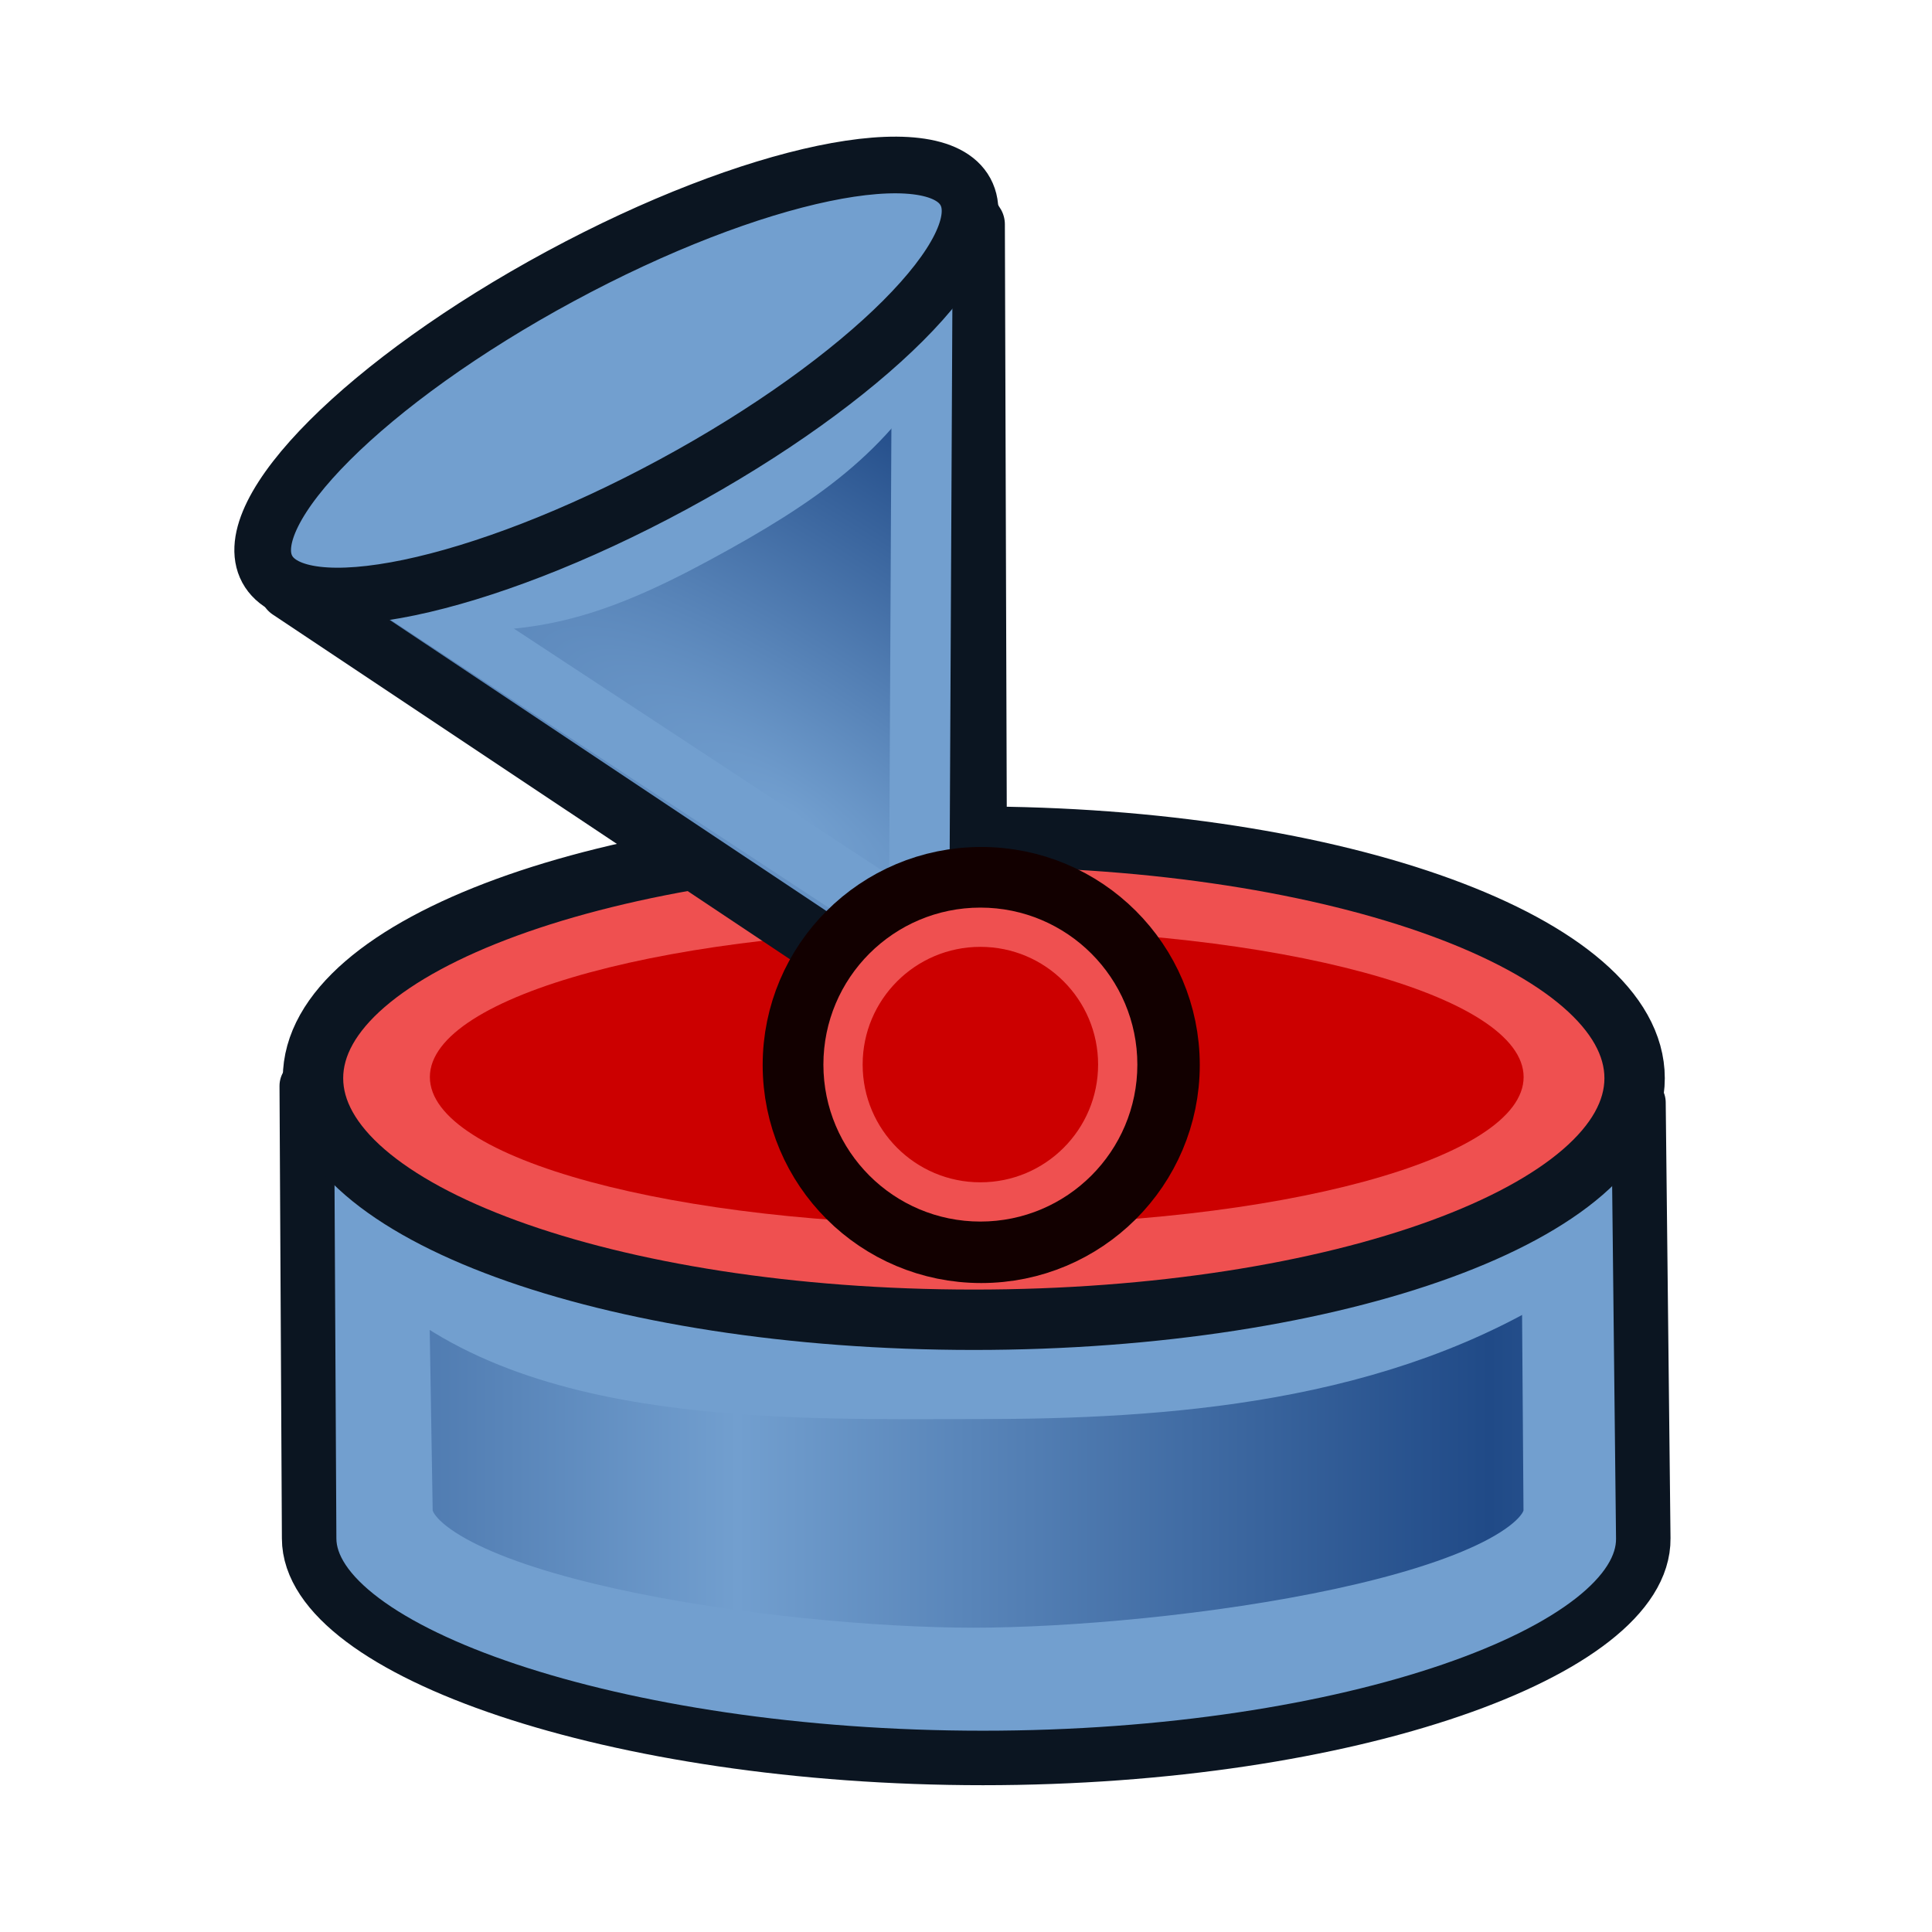
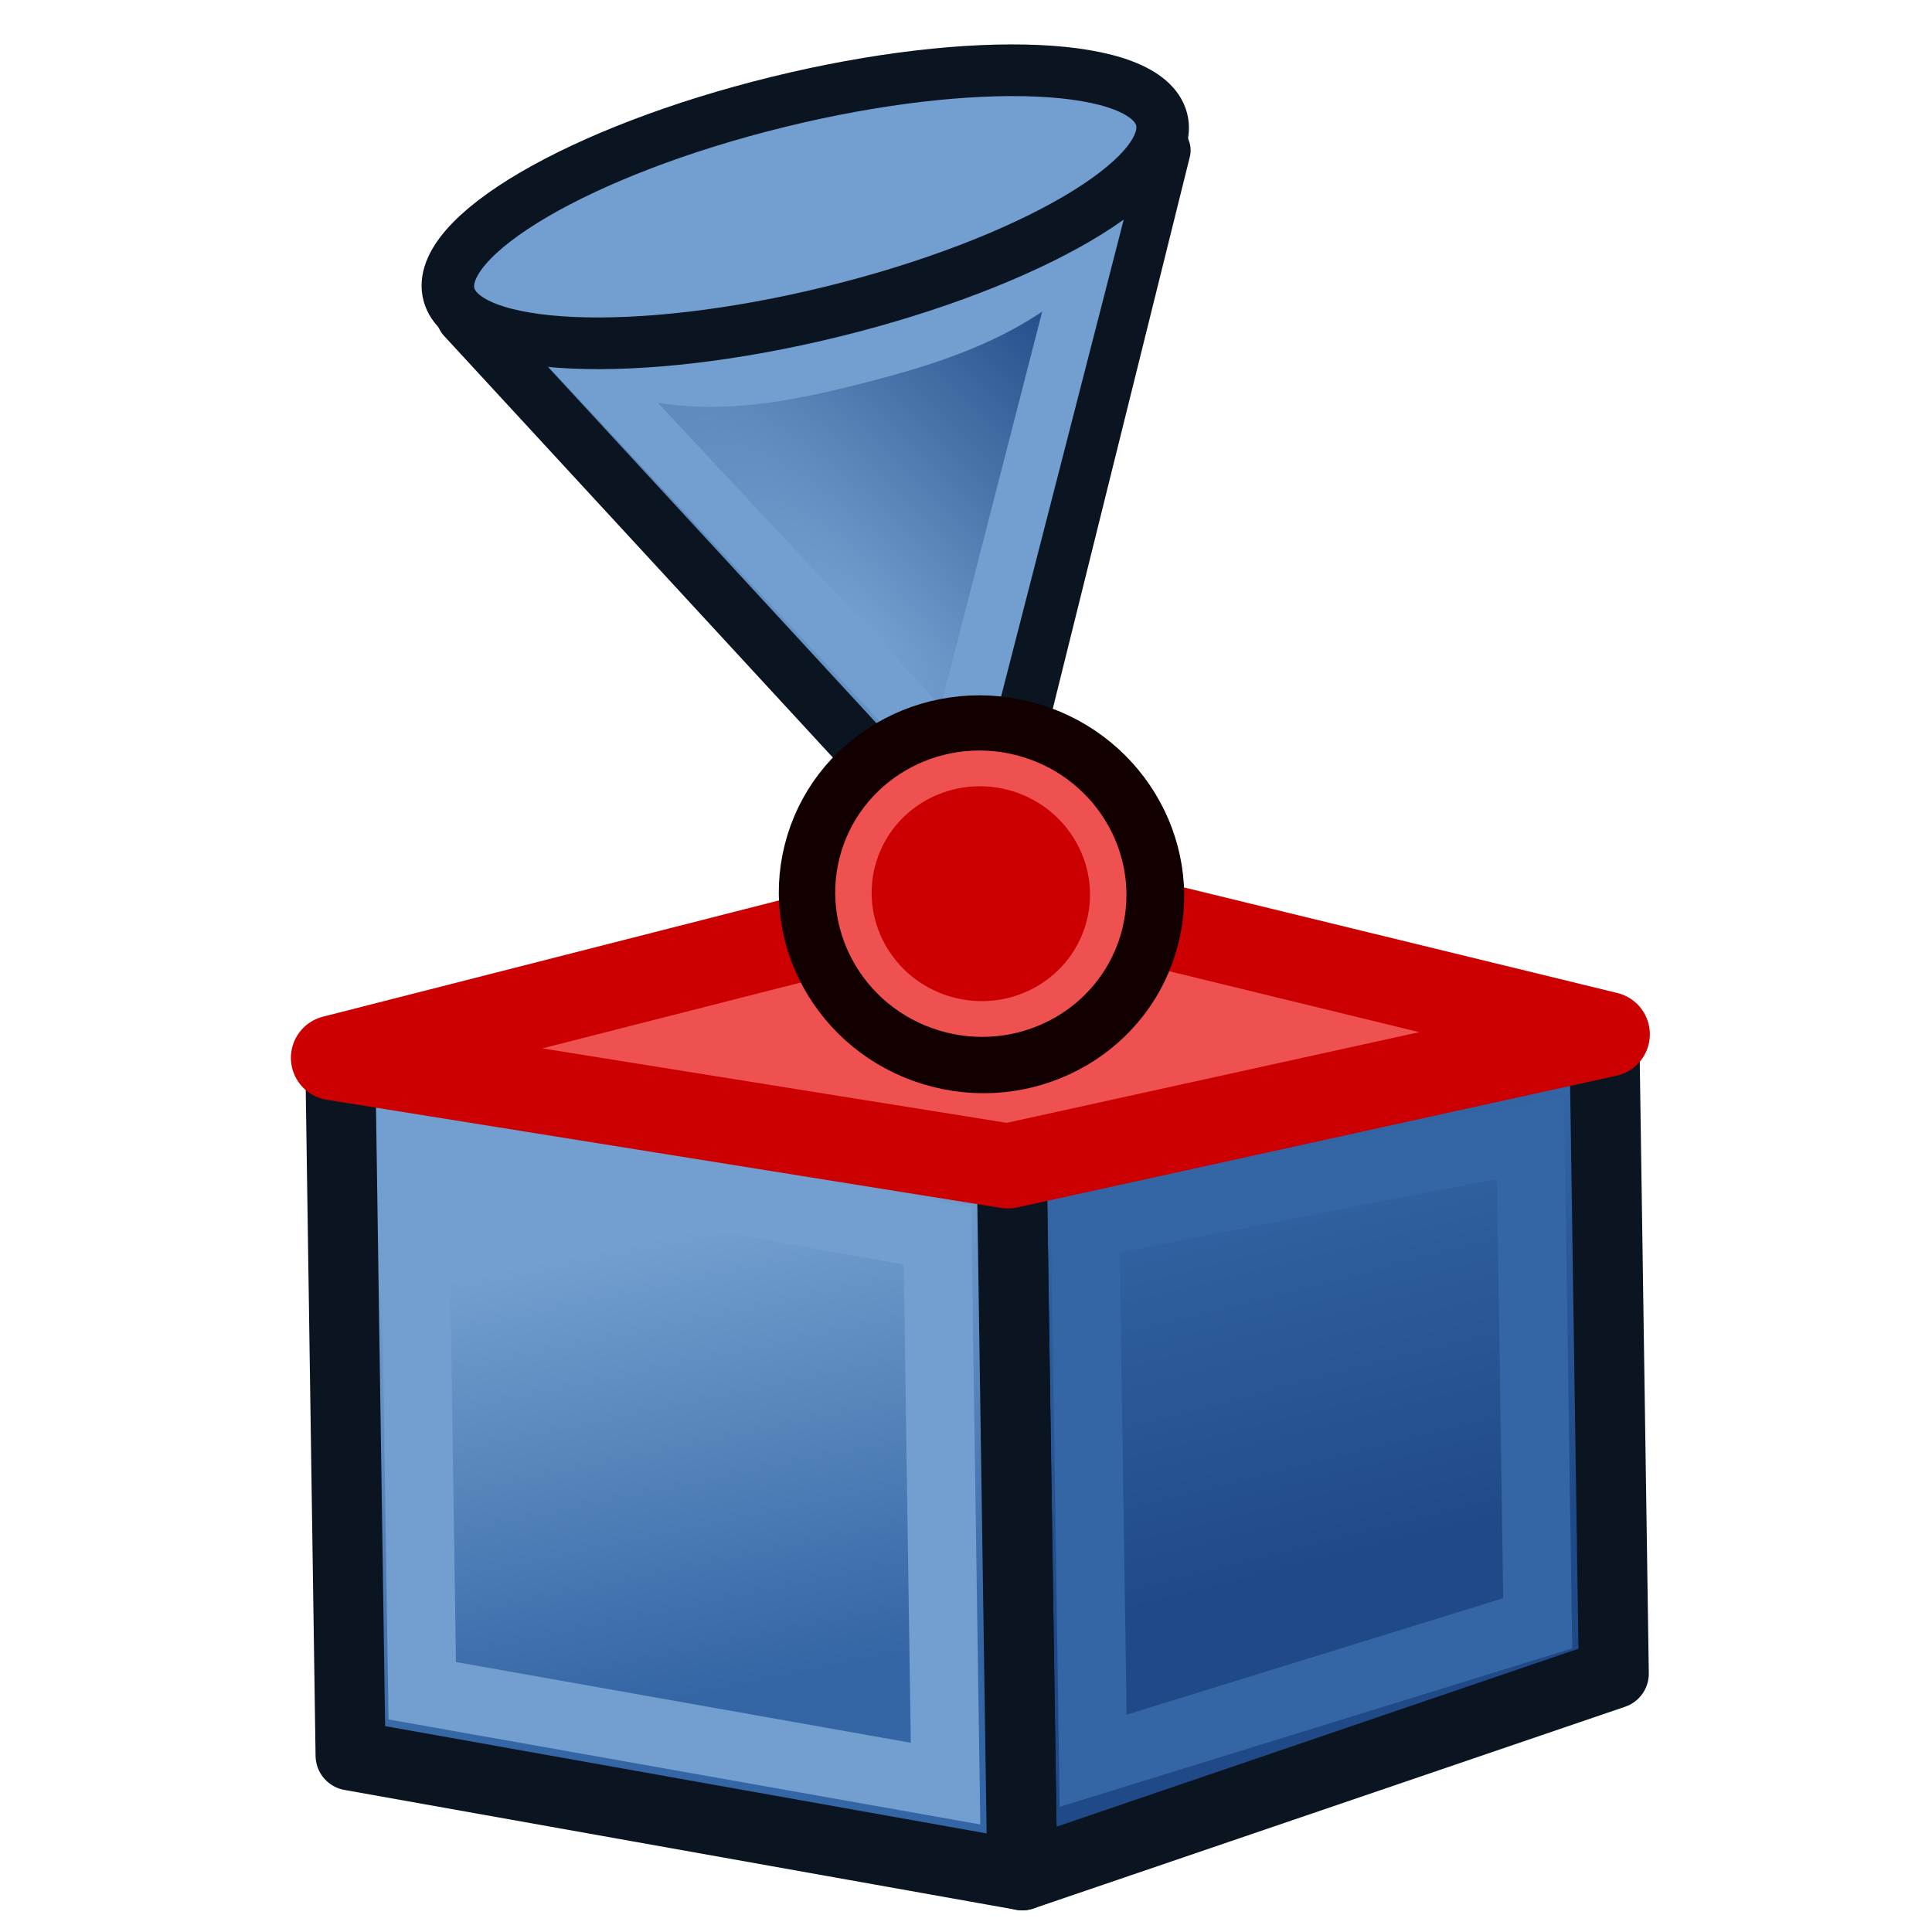
- <svg xmlns="http://www.w3.org/2000/svg" xmlns:xlink="http://www.w3.org/1999/xlink" width="64px" height="64px" id="svg2980" version="1.1">
+ <svg xmlns="http://www.w3.org/2000/svg" xmlns:xlink="http://www.w3.org/1999/xlink" width="68.267" height="68.267" id="svg2980" version="1.1">
  <defs id="defs2982">
    <linearGradient id="linearGradient3864">
      <stop id="stop3866" offset="0" style="stop-color:#71b2f8;stop-opacity:1;" />
      <stop id="stop3868" offset="1" style="stop-color:#002795;stop-opacity:1;" />
    </linearGradient>
    <linearGradient id="linearGradient3377">
      <stop id="stop3379" offset="0" style="stop-color:#faff2b;stop-opacity:1;" />
      <stop id="stop3381" offset="1" style="stop-color:#ffaa00;stop-opacity:1;" />
    </linearGradient>
    <radialGradient xlink:href="#linearGradient3377" id="radialGradient3701" gradientUnits="userSpaceOnUse" cx="84.883" cy="77.043" fx="84.883" fy="77.043" r="19.467" gradientTransform="matrix(2.849242,1.258512,-0.4040415,0.9147407,-125.8413,-100.258)" />
    <linearGradient id="linearGradient3007">
      <stop id="stop3009" offset="0" style="stop-color:#faff2b;stop-opacity:1;" />
      <stop id="stop3011" offset="1" style="stop-color:#ffaa00;stop-opacity:1;" />
    </linearGradient>
    <linearGradient id="linearGradient3377-6">
      <stop id="stop3379-2" offset="0" style="stop-color:#00afff;stop-opacity:1;" />
      <stop id="stop3381-4" offset="1" style="stop-color:#0034ff;stop-opacity:1;" />
    </linearGradient>
    <radialGradient r="19.467" fy="77.043" fx="84.883" cy="77.043" cx="84.883" gradientTransform="matrix(2.849242,1.258512,-0.4040415,0.9147407,-125.8413,-100.258)" gradientUnits="userSpaceOnUse" id="radialGradient3017-8" xlink:href="#linearGradient3377-6" />
    <linearGradient id="linearGradient3835">
      <stop id="stop3837" offset="0" style="stop-color:#faff2b;stop-opacity:1;" />
      <stop id="stop3839" offset="1" style="stop-color:#ffaa00;stop-opacity:1;" />
    </linearGradient>
    <linearGradient id="linearGradient3377-2">
      <stop id="stop3379-7" offset="0" style="stop-color:#faff2b;stop-opacity:1;" />
      <stop id="stop3381-8" offset="1" style="stop-color:#ffaa00;stop-opacity:1;" />
    </linearGradient>
    <radialGradient r="19.467" fy="77.043" fx="84.883" cy="77.043" cx="84.883" gradientTransform="matrix(2.849242,1.258512,-0.4040415,0.9147407,-125.8413,-100.258)" gradientUnits="userSpaceOnUse" id="radialGradient3017-6" xlink:href="#linearGradient3377-2" />
    <linearGradient id="linearGradient3835-1">
      <stop id="stop3837-0" offset="0" style="stop-color:#faff2b;stop-opacity:1;" />
      <stop id="stop3839-9" offset="1" style="stop-color:#ffaa00;stop-opacity:1;" />
    </linearGradient>
    <radialGradient xlink:href="#linearGradient4032" id="radialGradient4112" gradientUnits="userSpaceOnUse" gradientTransform="matrix(-0.1915761,0.4662146,-1.136416,-0.419043,156.5648,24.07671)" cx="86.837" cy="90.601" fx="86.837" fy="90.601" r="19.467" />
    <linearGradient id="linearGradient4032">
      <stop style="stop-color:#71b2f8;stop-opacity:1;" offset="0" id="stop4034" />
      <stop style="stop-color:#002795;stop-opacity:1;" offset="1" id="stop4036" />
    </linearGradient>
    <radialGradient xlink:href="#linearGradient4032" id="radialGradient4114" gradientUnits="userSpaceOnUse" gradientTransform="matrix(0.1903683,-0.6138636,1.99853,-0.190928,-47.1332,165.4556)" cx="113.502" cy="65.849" fx="113.502" fy="65.849" r="19.467" />
    <linearGradient id="linearGradient3171">
      <stop style="stop-color:#71b2f8;stop-opacity:1;" offset="0" id="stop3173" />
      <stop style="stop-color:#002795;stop-opacity:1;" offset="1" id="stop3175" />
    </linearGradient>
    <radialGradient r="19.467" fy="65.849" fx="113.502" cy="65.849" cx="113.502" gradientTransform="matrix(0.1903683,-0.6138636,1.99853,-0.190928,-47.1332,165.4556)" gradientUnits="userSpaceOnUse" id="radialGradient3180" xlink:href="#linearGradient4032" />
    <radialGradient xlink:href="#linearGradient4032-7" id="radialGradient4112-9" gradientUnits="userSpaceOnUse" gradientTransform="matrix(-0.1915761,0.4662146,-1.136416,-0.419043,162.9924,26.56694)" cx="86.837" cy="90.601" fx="86.837" fy="90.601" r="19.467" />
    <linearGradient id="linearGradient4032-7">
      <stop style="stop-color:#71b2f8;stop-opacity:1;" offset="0" id="stop4034-3" />
      <stop style="stop-color:#002795;stop-opacity:1;" offset="1" id="stop4036-6" />
    </linearGradient>
    <radialGradient xlink:href="#linearGradient4032-7" id="radialGradient4114-3" gradientUnits="userSpaceOnUse" gradientTransform="matrix(0.1903683,-0.6138636,1.99853,-0.190928,-47.1332,165.4556)" cx="113.502" cy="65.849" fx="113.502" fy="65.849" r="19.467" />
    <linearGradient id="linearGradient3171-9">
      <stop style="stop-color:#71b2f8;stop-opacity:1;" offset="0" id="stop3173-7" />
      <stop style="stop-color:#002795;stop-opacity:1;" offset="1" id="stop3175-5" />
    </linearGradient>
    <radialGradient r="19.467" fy="65.849" fx="113.502" cy="65.849" cx="113.502" gradientTransform="matrix(0.1903683,-0.6138636,1.99853,-0.190928,-47.1332,165.4556)" gradientUnits="userSpaceOnUse" id="radialGradient3180-6" xlink:href="#linearGradient4032-7" />
    <linearGradient id="linearGradient4032-8">
      <stop style="stop-color:#71b2f8;stop-opacity:1;" offset="0" id="stop4034-4" />
      <stop style="stop-color:#002795;stop-opacity:1;" offset="1" id="stop4036-3" />
    </linearGradient>
    <radialGradient xlink:href="#linearGradient4032-8" id="radialGradient4114-9" gradientUnits="userSpaceOnUse" gradientTransform="matrix(0.1903683,-0.6138636,1.99853,-0.190928,-47.1332,165.4556)" cx="113.502" cy="65.849" fx="113.502" fy="65.849" r="19.467" />
    <linearGradient id="linearGradient3171-1">
      <stop style="stop-color:#71b2f8;stop-opacity:1;" offset="0" id="stop3173-0" />
      <stop style="stop-color:#002795;stop-opacity:1;" offset="1" id="stop3175-3" />
    </linearGradient>
    <linearGradient xlink:href="#linearGradient4032-0" id="linearGradient3822" x1="154.135" y1="33.267" x2="165.616" y2="46.43" gradientUnits="userSpaceOnUse" />
    <linearGradient id="linearGradient4032-0">
      <stop style="stop-color:#71b2f8;stop-opacity:1;" offset="0" id="stop4034-37" />
      <stop style="stop-color:#002795;stop-opacity:1;" offset="1" id="stop4036-1" />
    </linearGradient>
    <radialGradient xlink:href="#linearGradient4032-0" id="radialGradient3703" gradientUnits="userSpaceOnUse" cx="132.705" cy="90.193" fx="132.705" fy="90.193" r="19.467" gradientTransform="matrix(-0.08162339,1.394907,-1.157257,-0.2696337,245.2277,-105.4436)" />
    <linearGradient id="linearGradient3284">
      <stop style="stop-color:#71b2f8;stop-opacity:1;" offset="0" id="stop3286" />
      <stop style="stop-color:#002795;stop-opacity:1;" offset="1" id="stop3288" />
    </linearGradient>
    <radialGradient r="19.467" fy="90.193" fx="132.705" cy="90.193" cx="132.705" gradientTransform="matrix(-0.08162339,1.394907,-1.157257,-0.2696337,245.2277,-105.4436)" gradientUnits="userSpaceOnUse" id="radialGradient3294" xlink:href="#linearGradient4032-0" />
-     <linearGradient xlink:href="#linearGradient3193" id="linearGradient3191" x1="11.758" y1="27.364" x2="21.166" y2="55.146" gradientUnits="userSpaceOnUse" gradientTransform="matrix(-0.999956,0.00937982,-0.00937982,-0.999956,39.60823,75.666)" />
+     <linearGradient xlink:href="#linearGradient3193" id="linearGradient3191" x1="11.758" y1="27.364" x2="21.166" y2="55.146" gradientUnits="userSpaceOnUse" gradientTransform="rotate(179.4626,19.62668,37.92588)" />
    <linearGradient id="linearGradient3193">
      <stop id="stop3195" offset="0" style="stop-color:#68ff00;stop-opacity:1;" />
      <stop id="stop3197" offset="1" style="stop-color:#078b00;stop-opacity:1;" />
    </linearGradient>
    <linearGradient y2="28.944" x2="8.481" y1="44.721" x1="25.351" gradientTransform="matrix(-0.6108909,0.00703486,-0.0057303,-0.7499672,94.13183,75.27625)" gradientUnits="userSpaceOnUse" id="linearGradient4353" xlink:href="#linearGradient3193" />
-     <linearGradient xlink:href="#linearGradient3801-6-7" id="linearGradient3807-3-6" x1="110" y1="35" x2="85" y2="35" gradientUnits="userSpaceOnUse" spreadMethod="reflect" gradientTransform="matrix(0.996502,0,0,0.9141063,-74.3563,58.06273)" />
-     <linearGradient id="linearGradient3801-6-7">
-       <stop style="stop-color:#204a87;stop-opacity:1" offset="0" id="stop3803-7-5" />
-       <stop style="stop-color:#729fcf;stop-opacity:1" offset="1" id="stop3805-5-3" />
-     </linearGradient>
    <linearGradient xlink:href="#linearGradient3801-6" id="linearGradient3807-3" x1="110" y1="35" x2="85" y2="35" gradientUnits="userSpaceOnUse" spreadMethod="reflect" gradientTransform="matrix(0.4583334,0,0,0.5172414,-28.625,1.448273)" />
    <linearGradient id="linearGradient3801-6">
      <stop style="stop-color:#204a87;stop-opacity:1" offset="0" id="stop3803-7" />
      <stop style="stop-color:#729fcf;stop-opacity:1" offset="1" id="stop3805-5" />
    </linearGradient>
    <linearGradient xlink:href="#linearGradient3801-6" id="linearGradient3282" gradientUnits="userSpaceOnUse" gradientTransform="matrix(0.4583334,0,0,0.5172414,-28.05393,1.950209)" spreadMethod="reflect" x1="110" y1="35" x2="85" y2="35" />
-     <radialGradient r="22" fy="91.957" fx="225.938" cy="91.957" cx="225.938" gradientTransform="matrix(-0.8809672,-1.800019,-0.5957067,0.1545101,212.2983,425.1654)" gradientUnits="userSpaceOnUse" id="radialGradient3127" xlink:href="#linearGradient3021" />
+     <radialGradient r="22" fy="91.957" fx="225.938" cy="91.957" cx="225.938" gradientTransform="matrix(-0.9396984,-1.92002,-0.6354205,0.1648108,226.4516,453.5098)" gradientUnits="userSpaceOnUse" id="radialGradient3127" xlink:href="#linearGradient3021" />
    <linearGradient id="linearGradient3021">
      <stop style="stop-color:#729fcf;stop-opacity:1" offset="0" id="stop3023" />
      <stop style="stop-color:#204a87;stop-opacity:1" offset="1" id="stop3025" />
    </linearGradient>
+     <linearGradient id="linearGradient3777">
+       <stop style="stop-color:#204a87;stop-opacity:1" offset="0" id="stop3779" />
+       <stop style="stop-color:#3465a4;stop-opacity:1" offset="1" id="stop3781" />
+     </linearGradient>
+     <linearGradient id="linearGradient3767">
+       <stop style="stop-color:#3465a4;stop-opacity:1" offset="0" id="stop3769" />
+       <stop style="stop-color:#729fcf;stop-opacity:1" offset="1" id="stop3771" />
+     </linearGradient>
+     <linearGradient xlink:href="#linearGradient3767" id="linearGradient4262" x1="26.13" y1="59.751" x2="22.802" y2="43.771" gradientUnits="userSpaceOnUse" />
+     <linearGradient xlink:href="#linearGradient3777" id="linearGradient4270" x1="45.59" y1="55.613" x2="41.964" y2="41.215" gradientUnits="userSpaceOnUse" />
  </defs>
  <g id="layer1">
-     <g id="g3760-8" transform="matrix(0.3980009,0,0,0.493381,18.71021,-4.578477)" />
-     <g id="g4417" transform="translate(14.08158,-40.82735)">
-       <path id="path2994-3-3-6" d="m 40.354,91.789 c 0.041,3.708 -9.67,7.273 -21.874,7.273 -12.204,0 -22.321,-3.565 -22.321,-7.273 l -0.079,-14.99 44.115,0.554 z" style="fill:#729fcf;stroke:#0b1521;stroke-width:1.805;stroke-linecap:round;stroke-linejoin:round;stroke-miterlimit:4.5;stroke-dasharray:none;stroke-dashoffset:20.4;stroke-opacity:1" />
-       <path id="path2994-3-6-5-2" d="m 37.886,90.849 c 0.026,3.672 -13.203,5.398 -19.726,5.398 -6.523,0 -19.409,-1.727 -19.409,-5.398 L -1.395,81.914 37.815,80.985 Z" style="fill:url(#linearGradient3807-3-6);fill-opacity:1;stroke:#729fcf;stroke-width:3;stroke-linecap:round;stroke-linejoin:round;stroke-miterlimit:4.5;stroke-dasharray:none;stroke-dashoffset:20.4;stroke-opacity:1" />
-       <path id="path2994-3-6-9-6-9" d="m 36.639,81.3 c -5.363,3.551 -12.29,4.036 -18.317,4.036 -6.027,0 -14.695,0.292 -18.712,-4.115" style="fill:none;stroke:#729fcf;stroke-width:5;stroke-linecap:round;stroke-linejoin:round;stroke-miterlimit:4.5;stroke-dasharray:none;stroke-dashoffset:20.4;stroke-opacity:1" />
-       <ellipse id="path2994-2" style="fill:#ef5050;fill-opacity:1;stroke:#0b1521;stroke-width:2;stroke-linecap:round;stroke-linejoin:round;stroke-miterlimit:4.5;stroke-dasharray:none;stroke-dashoffset:20.4;stroke-opacity:1" cx="18.177" cy="76.544" rx="21.89" ry="8.002" />
+     <g id="g3760-8" transform="matrix(0.3980009,0,0,0.493381,19.95755,-4.883709)" />
+     <g id="g4898">
+       <path style="fill:#ef5050;fill-opacity:1;fill-rule:nonzero;stroke:#0b1521;stroke-width:2.697px;stroke-linecap:butt;stroke-linejoin:round;stroke-miterlimit:4;stroke-dasharray:none;stroke-opacity:1" d="m 12.001,37.257 23.766,5.008 20.939,-5.671 -21.102,-5.047 z" id="path22256-9" />
+       <path style="fill:url(#linearGradient4270);fill-opacity:1;fill-rule:evenodd;stroke:#0b1521;stroke-width:2.473px;stroke-linecap:butt;stroke-linejoin:round;stroke-miterlimit:4;stroke-dasharray:none;stroke-opacity:1" d="M 56.688,36.418 57.024,59.137 36.122,66.265 35.752,41.248 Z" id="path22258-6" />
+       <path style="fill:url(#linearGradient4262);fill-opacity:1;fill-rule:evenodd;stroke:#0b1521;stroke-width:2.473px;stroke-linecap:butt;stroke-linejoin:round;stroke-miterlimit:4;stroke-dasharray:none;stroke-opacity:1" d="m 12.019,37.099 23.732,4.149 0.37,25.016 -23.734,-4.234 z" id="path22260-7" />
+       <path style="fill:none;stroke:#729fcf;stroke-width:2.413px;stroke-linecap:butt;stroke-linejoin:miter;stroke-miterlimit:4;stroke-dasharray:none;stroke-opacity:1" d="m 14.632,40.386 0.287,19.356 18.492,3.282 -0.287,-19.356 z" id="path22262-6" />
+       <path style="fill:none;stroke:#3465a4;stroke-width:2.413px;stroke-linecap:butt;stroke-linejoin:miter;stroke-miterlimit:4;stroke-dasharray:none;stroke-opacity:1" d="M 38.346,43.265 38.626,62.216 54.335,57.359 54.081,40.19 Z" id="path22264-7" />
+       <path style="fill:none;stroke:#cc0000;stroke-width:3;stroke-linecap:butt;stroke-linejoin:round;stroke-miterlimit:4;stroke-dasharray:none;stroke-opacity:1" d="M 11.779,37.379 35.614,41.202 56.797,36.546 35.448,31.345 Z" id="path22268-1" />
    </g>
-     <ellipse style="opacity:1;fill:#cc0000;fill-opacity:1;stroke:none;stroke-width:3;stroke-linejoin:round;stroke-miterlimit:4;stroke-dasharray:none;stroke-opacity:1" id="path4225" cx="32.356" cy="35.679" rx="18.116" ry="4.905" />
-     <g id="g4227">
-       <g transform="matrix(0.8797675,-0.4754042,0.4754042,0.8797675,47.31137,-21.50888)" id="g4432">
-         <path style="fill:url(#radialGradient3127);fill-opacity:1;stroke:#0b1521;stroke-width:2;stroke-linecap:butt;stroke-linejoin:round;stroke-miterlimit:4;stroke-dasharray:none;stroke-opacity:1" d="M -39.868,42.362 -52.692,18.171 c -0.038,-3.697 25.678,-3.549 25.716,0.148 z" id="path3039" />
-         <path style="fill:none;stroke:#729fcf;stroke-width:2;stroke-linecap:butt;stroke-linejoin:miter;stroke-miterlimit:4;stroke-dasharray:none;stroke-opacity:1" d="M -39.724,38.037 -50.292,18.415 c 1.878,-2.116 18.852,-1.59 21.085,0.387 z" id="path3817" />
-         <path style="fill:none;stroke:#729fcf;stroke-width:2.307;stroke-linecap:round;stroke-linejoin:round;stroke-miterlimit:4.5;stroke-dashoffset:20.4;stroke-opacity:1" d="m -30.723,20.75 c -2.699,1.677 -5.245,2.027 -9.294,2.027 -4.049,10e-6 -5.98,-0.574 -8.679,-2.251" id="path2994-3-6-9-6-9-5" />
-         <ellipse ry="3.921" rx="13.146" cy="17.227" cx="-39.878" style="fill:#729fcf;stroke:#0b1521;stroke-width:1.877;stroke-linecap:round;stroke-linejoin:round;stroke-miterlimit:4.5;stroke-dasharray:none;stroke-dashoffset:20.4;stroke-opacity:1" id="path2994-2-1" transform="matrix(1,-2.8925305e-6,2.2876546e-6,1,0,0)" />
+     <g id="g4227" transform="matrix(0.900367,0.2266617,-0.222427,0.8835457,11.8347,-9.509026)">
+       <g transform="matrix(0.8797675,-0.4754042,0.4754042,0.8797675,50.46547,-22.9428)" id="g4432">
+         <path style="fill:url(#radialGradient3127);fill-opacity:1;stroke:#0b1521;stroke-width:2.133;stroke-linecap:butt;stroke-linejoin:round;stroke-miterlimit:4;stroke-dasharray:none;stroke-opacity:1" d="M -42.526,45.186 -56.204,19.382 c -0.04,-3.944 27.39,-3.786 27.431,0.158 z" id="path3039" />
+         <path style="fill:none;stroke:#729fcf;stroke-width:2.133;stroke-linecap:butt;stroke-linejoin:miter;stroke-miterlimit:4;stroke-dasharray:none;stroke-opacity:1" d="M -42.372,40.573 -53.645,19.643 c 2.003,-2.257 20.109,-1.696 22.491,0.413 z" id="path3817" />
+         <path style="fill:none;stroke:#729fcf;stroke-width:2.461;stroke-linecap:round;stroke-linejoin:round;stroke-miterlimit:4.5;stroke-dashoffset:20.4;stroke-opacity:1" d="m -32.771,22.133 c -2.879,1.788 -5.595,2.163 -9.914,2.163 -4.319,1.1e-5 -6.378,-0.613 -9.258,-2.401" id="path2994-3-6-9-6-9-5" />
+         <ellipse ry="4.182" rx="14.023" cy="18.375" cx="-42.536" style="fill:#729fcf;stroke:#0b1521;stroke-width:2.002;stroke-linecap:round;stroke-linejoin:round;stroke-miterlimit:4.5;stroke-dasharray:none;stroke-dashoffset:20.4;stroke-opacity:1" id="path2994-2-1" transform="matrix(1,-2.8925305e-6,2.8925305e-6,1,0,0)" />
      </g>
-       <g id="g4174" transform="matrix(0.494856,0,0,0.493689,-0.1561236,20.46906)">
-         <circle transform="translate(35,-1)" id="path3025" style="fill:#3b2929;fill-opacity:1;stroke:#120000;stroke-width:5.26;stroke-linecap:round;stroke-linejoin:miter;stroke-miterlimit:4.5;stroke-dasharray:none;stroke-opacity:1" cx="31" cy="31" r="12" />
-         <circle transform="matrix(0.7662162,0,0,0.7680273,42.1903,6.162531)" id="path3025-3" style="fill:#cc0000;stroke:#ef5050;stroke-width:3.429;stroke-linecap:round;stroke-linejoin:miter;stroke-miterlimit:4.5;stroke-dasharray:none;stroke-opacity:1" cx="31" cy="31" r="12" />
+       <g id="g4174" transform="matrix(0.494856,0,0,0.493689,-0.1665318,21.83367)">
+         <circle id="path3025" style="fill:#3b2929;fill-opacity:1;stroke:#120000;stroke-width:5.611;stroke-linecap:round;stroke-linejoin:miter;stroke-miterlimit:4.5;stroke-dasharray:none;stroke-opacity:1" cx="70.4" cy="32" r="12.8" />
+         <ellipse id="path3025-3" style="fill:#cc0000;stroke:#ef5050;stroke-width:2.805;stroke-linecap:round;stroke-linejoin:miter;stroke-miterlimit:4.5;stroke-dasharray:none;stroke-opacity:1" cx="70.339" cy="31.969" rx="9.808" ry="9.831" />
      </g>
    </g>
  </g>
</svg>
